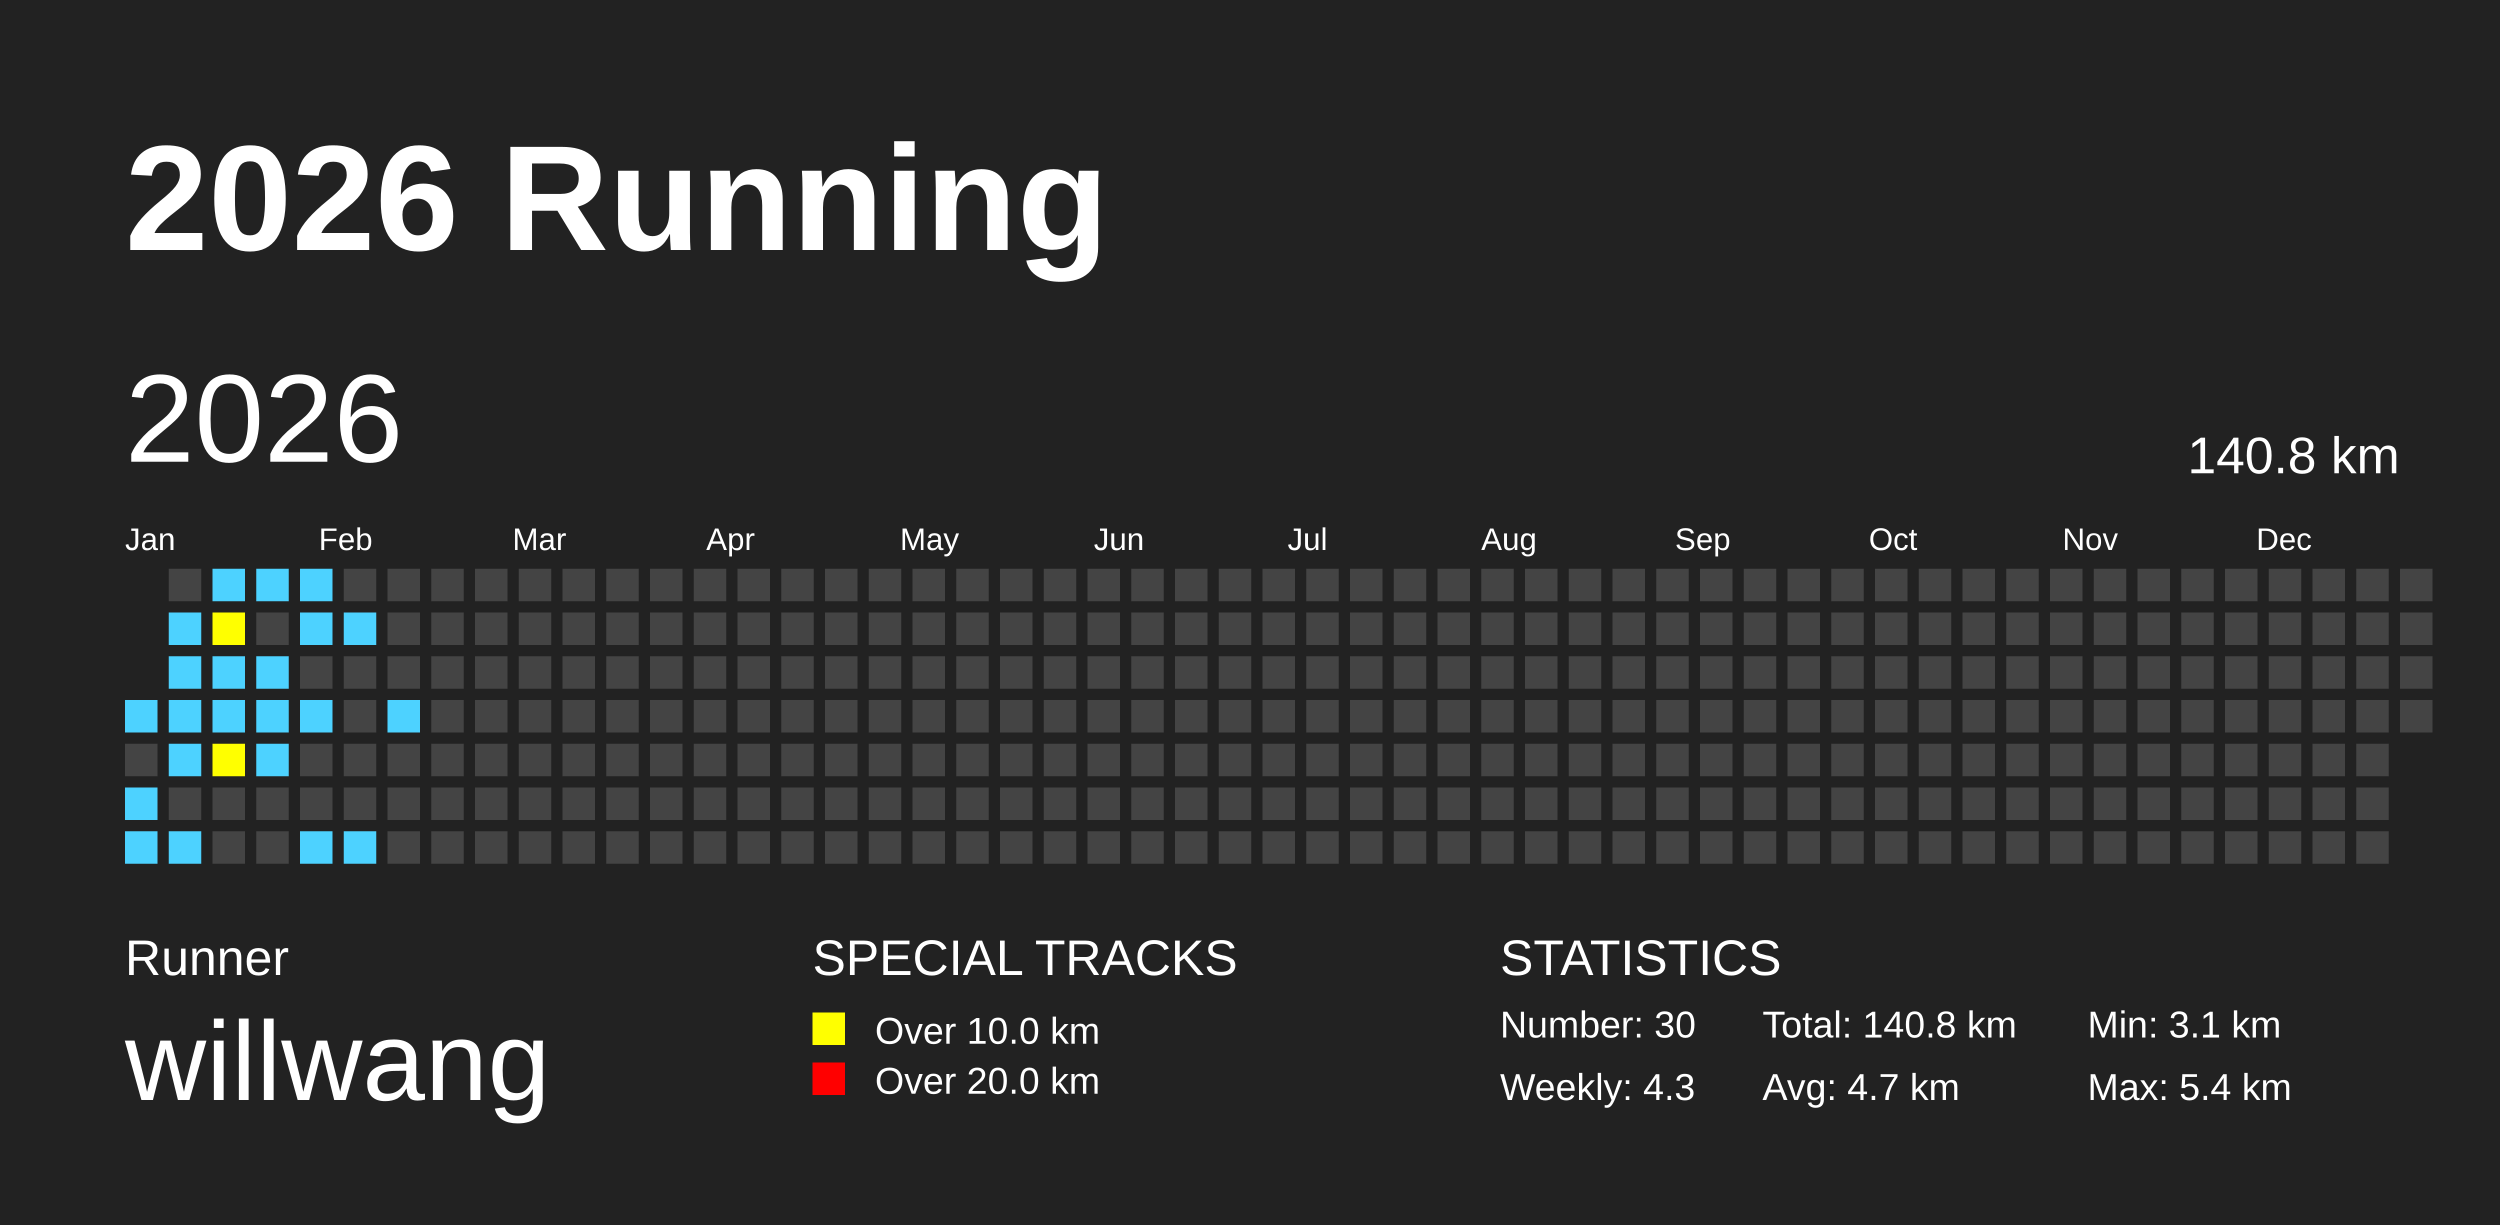
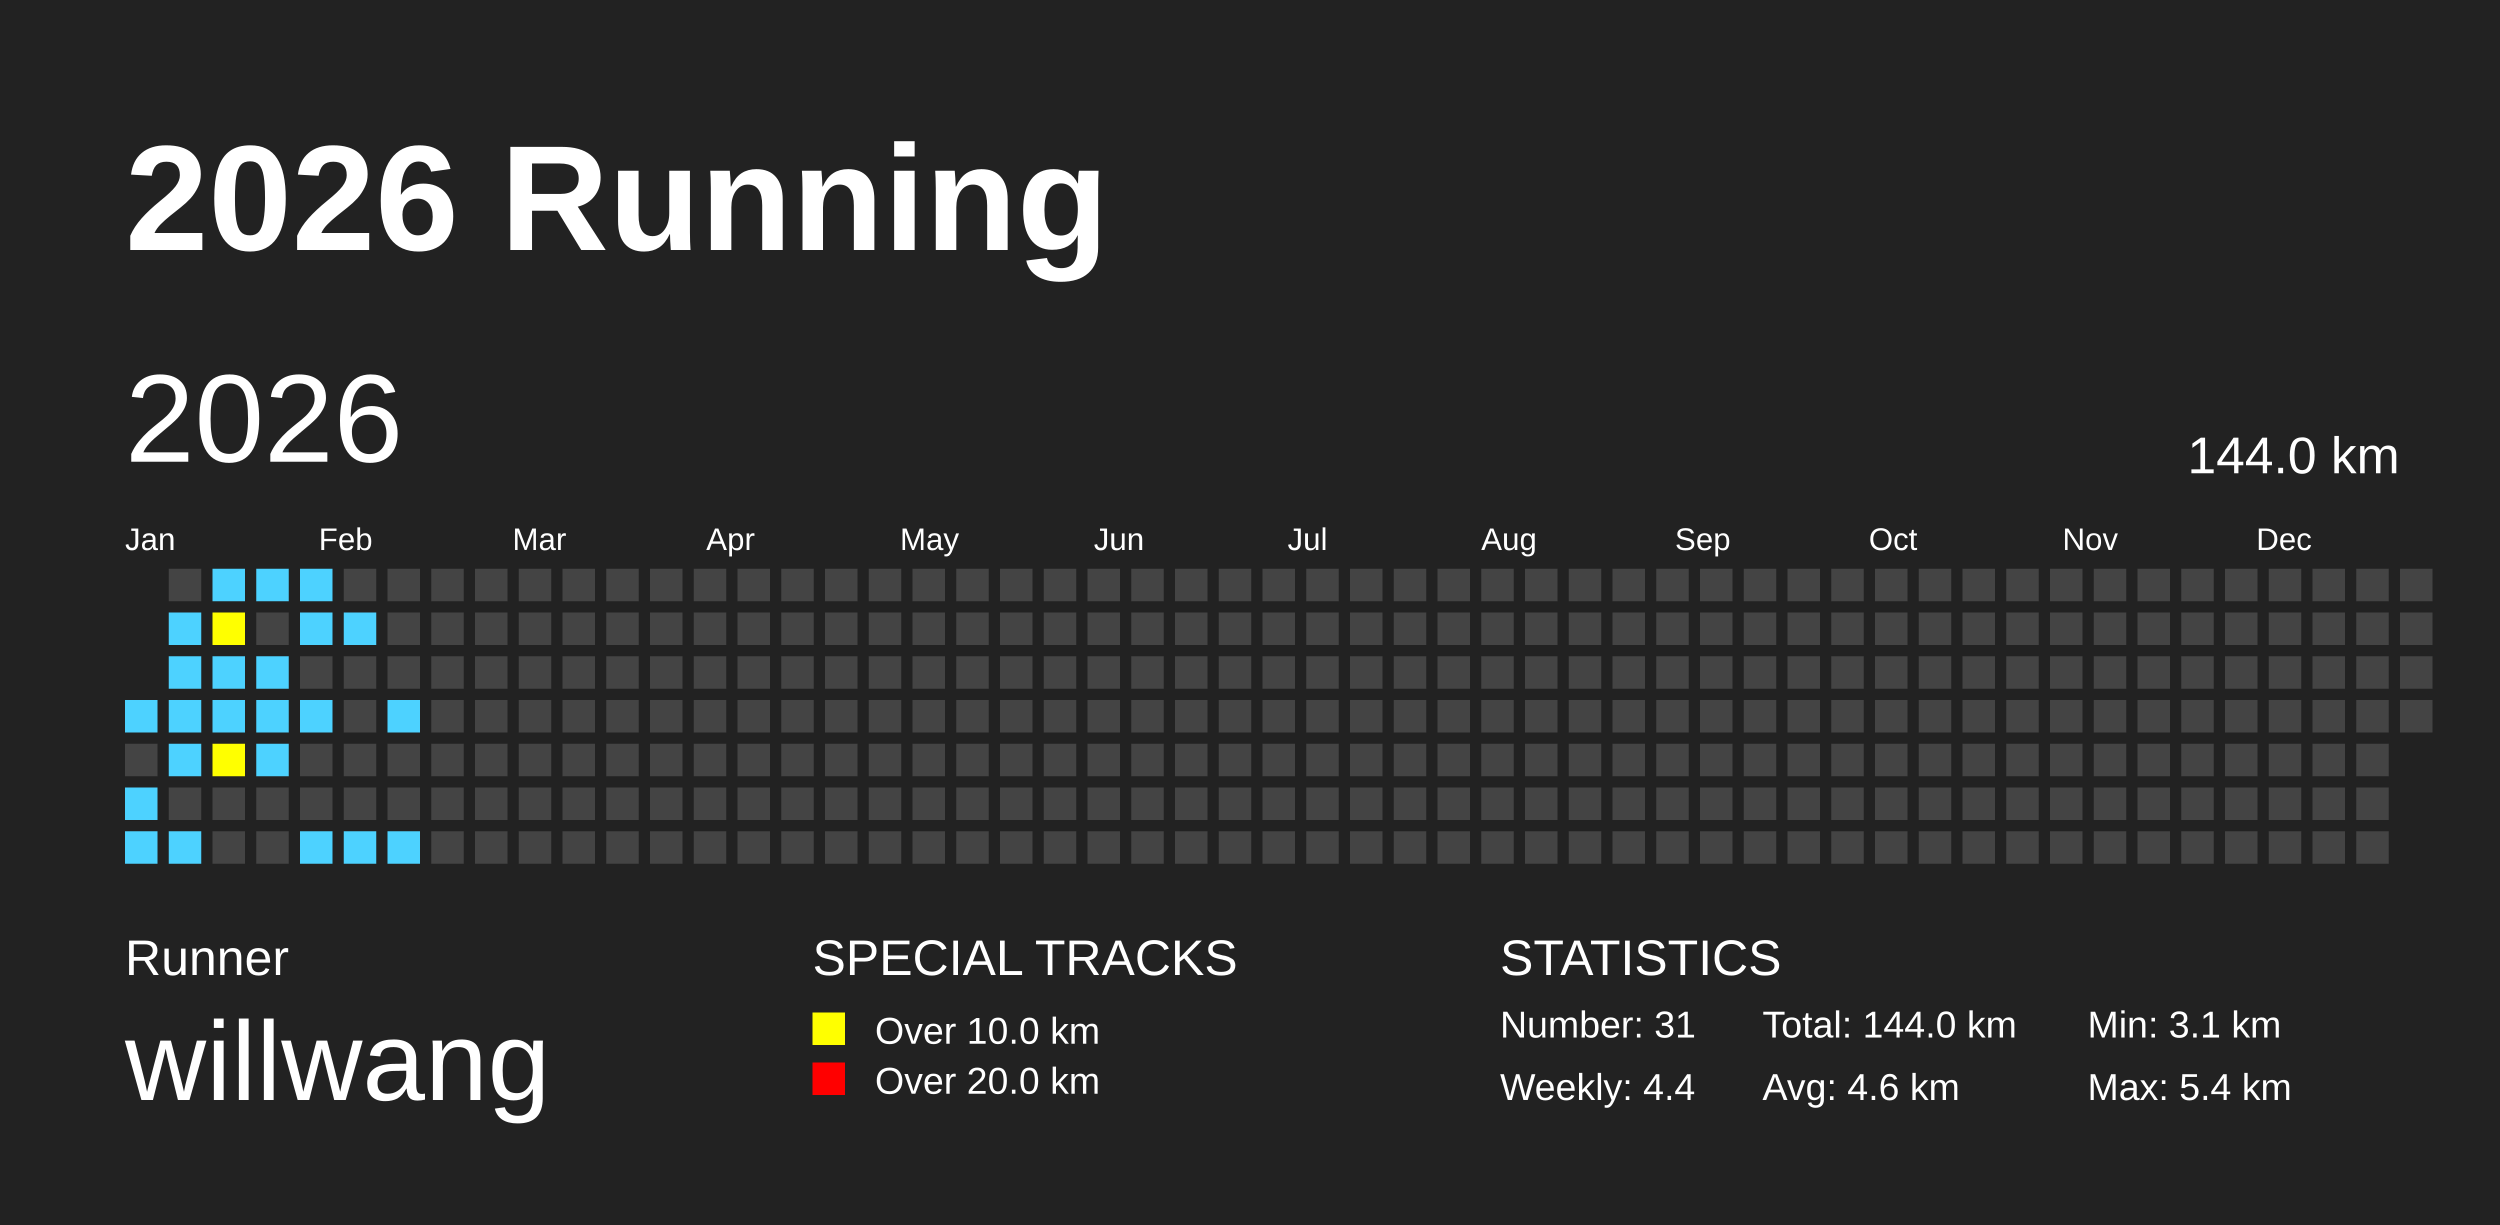
<svg xmlns="http://www.w3.org/2000/svg" baseProfile="full" height="98mm" version="1.1" viewBox="0,0,200,98" width="200mm">
  <defs />
  <rect fill="#222222" height="98" width="200" x="0" y="0" />
  <text fill="#FFFFFF" style="font-size:12px; font-family:Arial; font-weight:bold;" x="10" y="20">2026 Running</text>
  <text fill="#FFFFFF" style="font-size:4px; font-family:Arial" x="10" y="78">Runner</text>
  <text fill="#FFFFFF" style="font-size:9px; font-family:Arial" x="10" y="88">willwang</text>
  <text fill="#FFFFFF" style="font-size:4px; font-family:Arial" x="65" y="78">SPECIAL TRACKS</text>
  <rect fill="yellow" height="2.6" width="2.6" x="65" y="81" />
  <text fill="#FFFFFF" style="font-size:3px; font-family:Arial" x="70" y="83.5">Over 10.0 km</text>
  <rect fill="red" height="2.6" width="2.6" x="65" y="85" />
  <text fill="#FFFFFF" style="font-size:3px; font-family:Arial" x="70" y="87.5">Over 20.0 km</text>
  <text fill="#FFFFFF" style="font-size:4px; font-family:Arial" x="120" y="78">STATISTICS</text>
-   <text fill="#FFFFFF" style="font-size:3px; font-family:Arial" x="120" y="83">Number: 30</text>
-   <text fill="#FFFFFF" style="font-size:3px; font-family:Arial" x="120" y="88">Weekly: 4.3</text>
-   <text fill="#FFFFFF" style="font-size:3px; font-family:Arial" x="141" y="83">Total: 140.8 km</text>
-   <text fill="#FFFFFF" style="font-size:3px; font-family:Arial" x="141" y="88">Avg: 4.7 km</text>
+   <text fill="#FFFFFF" style="font-size:3px; font-family:Arial" x="120" y="83">Number: 31</text>
+   <text fill="#FFFFFF" style="font-size:3px; font-family:Arial" x="120" y="88">Weekly: 4.4</text>
+   <text fill="#FFFFFF" style="font-size:3px; font-family:Arial" x="141" y="83">Total: 144.0 km</text>
+   <text fill="#FFFFFF" style="font-size:3px; font-family:Arial" x="141" y="88">Avg: 4.6 km</text>
  <text fill="#FFFFFF" style="font-size:3px; font-family:Arial" x="167" y="83">Min: 3.1 km</text>
  <text fill="#FFFFFF" style="font-size:3px; font-family:Arial" x="167" y="88">Max: 5.4 km</text>
  <text dominant-baseline="hanging" fill="#FFFFFF" style="font-size:10.0px; font-family:Arial;" x="10" y="30">2026</text>
-   <text dominant-baseline="hanging" fill="#FFFFFF" style="font-size:4.125px; font-family:Arial;" x="175" y="35">140.8 km</text>
+   <text dominant-baseline="hanging" fill="#FFFFFF" style="font-size:4.125px; font-family:Arial;" x="175" y="35">144.0 km</text>
  <text fill="#FFFFFF" style="font-size:2.5px; font-family:Arial" x="10.0" y="44">Jan</text>
  <text fill="#FFFFFF" style="font-size:2.5px; font-family:Arial" x="25.5" y="44">Feb</text>
  <text fill="#FFFFFF" style="font-size:2.5px; font-family:Arial" x="41.0" y="44">Mar</text>
  <text fill="#FFFFFF" style="font-size:2.5px; font-family:Arial" x="56.5" y="44">Apr</text>
  <text fill="#FFFFFF" style="font-size:2.5px; font-family:Arial" x="72.0" y="44">May</text>
  <text fill="#FFFFFF" style="font-size:2.5px; font-family:Arial" x="87.5" y="44">Jun</text>
  <text fill="#FFFFFF" style="font-size:2.5px; font-family:Arial" x="103.0" y="44">Jul</text>
  <text fill="#FFFFFF" style="font-size:2.5px; font-family:Arial" x="118.5" y="44">Aug</text>
  <text fill="#FFFFFF" style="font-size:2.5px; font-family:Arial" x="134.0" y="44">Sep</text>
  <text fill="#FFFFFF" style="font-size:2.5px; font-family:Arial" x="149.5" y="44">Oct</text>
  <text fill="#FFFFFF" style="font-size:2.5px; font-family:Arial" x="165.0" y="44">Nov</text>
  <text fill="#FFFFFF" style="font-size:2.5px; font-family:Arial" x="180.5" y="44">Dec</text>
  <rect fill="#4DD2FF" height="2.6" width="2.6" x="10.0" y="56.0" />
  <rect fill="#444444" height="2.6" width="2.6" x="10.0" y="59.5" />
  <rect fill="#4DD2FF" height="2.6" width="2.6" x="10.0" y="63.0" />
  <rect fill="#4DD2FF" height="2.6" width="2.6" x="10.0" y="66.5" />
  <rect fill="#444444" height="2.6" width="2.6" x="13.5" y="45.5" />
  <rect fill="#4DD2FF" height="2.6" width="2.6" x="13.5" y="49.0" />
  <rect fill="#4DD2FF" height="2.6" width="2.6" x="13.5" y="52.5" />
  <rect fill="#4DD2FF" height="2.6" width="2.6" x="13.5" y="56.0" />
  <rect fill="#4DD2FF" height="2.6" width="2.6" x="13.5" y="59.5" />
  <rect fill="#444444" height="2.6" width="2.6" x="13.5" y="63.0" />
  <rect fill="#4DD2FF" height="2.6" width="2.6" x="13.5" y="66.5" />
  <rect fill="#4DD2FF" height="2.6" width="2.6" x="17.0" y="45.5" />
  <rect fill="yellow" height="2.6" width="2.6" x="17.0" y="49.0" />
  <rect fill="#4DD2FF" height="2.6" width="2.6" x="17.0" y="52.5" />
  <rect fill="#4DD2FF" height="2.6" width="2.6" x="17.0" y="56.0" />
  <rect fill="yellow" height="2.6" width="2.6" x="17.0" y="59.5" />
  <rect fill="#444444" height="2.6" width="2.6" x="17.0" y="63.0" />
  <rect fill="#444444" height="2.6" width="2.6" x="17.0" y="66.5" />
  <rect fill="#4DD2FF" height="2.6" width="2.6" x="20.5" y="45.5" />
  <rect fill="#444444" height="2.6" width="2.6" x="20.5" y="49.0" />
  <rect fill="#4DD2FF" height="2.6" width="2.6" x="20.5" y="52.5" />
  <rect fill="#4DD2FF" height="2.6" width="2.6" x="20.5" y="56.0" />
  <rect fill="#4DD2FF" height="2.6" width="2.6" x="20.5" y="59.5" />
  <rect fill="#444444" height="2.6" width="2.6" x="20.5" y="63.0" />
  <rect fill="#444444" height="2.6" width="2.6" x="20.5" y="66.5" />
  <rect fill="#4DD2FF" height="2.6" width="2.6" x="24.0" y="45.5" />
  <rect fill="#4DD2FF" height="2.6" width="2.6" x="24.0" y="49.0" />
  <rect fill="#444444" height="2.6" width="2.6" x="24.0" y="52.5" />
  <rect fill="#4DD2FF" height="2.6" width="2.6" x="24.0" y="56.0" />
  <rect fill="#444444" height="2.6" width="2.6" x="24.0" y="59.5" />
  <rect fill="#444444" height="2.6" width="2.6" x="24.0" y="63.0" />
  <rect fill="#4DD2FF" height="2.6" width="2.6" x="24.0" y="66.5" />
  <rect fill="#444444" height="2.6" width="2.6" x="27.5" y="45.5" />
  <rect fill="#4DD2FF" height="2.6" width="2.6" x="27.5" y="49.0" />
  <rect fill="#444444" height="2.6" width="2.6" x="27.5" y="52.5" />
  <rect fill="#444444" height="2.6" width="2.6" x="27.5" y="56.0" />
  <rect fill="#444444" height="2.6" width="2.6" x="27.5" y="59.5" />
  <rect fill="#444444" height="2.6" width="2.6" x="27.5" y="63.0" />
  <rect fill="#4DD2FF" height="2.6" width="2.6" x="27.5" y="66.5" />
  <rect fill="#444444" height="2.6" width="2.6" x="31.0" y="45.5" />
  <rect fill="#444444" height="2.6" width="2.6" x="31.0" y="49.0" />
  <rect fill="#444444" height="2.6" width="2.6" x="31.0" y="52.5" />
  <rect fill="#4DD2FF" height="2.6" width="2.6" x="31.0" y="56.0" />
  <rect fill="#444444" height="2.6" width="2.6" x="31.0" y="59.5" />
  <rect fill="#444444" height="2.6" width="2.6" x="31.0" y="63.0" />
-   <rect fill="#444444" height="2.6" width="2.6" x="31.0" y="66.5" />
+   <rect fill="#4DD2FF" height="2.6" width="2.6" x="31.0" y="66.5" />
  <rect fill="#444444" height="2.6" width="2.6" x="34.5" y="45.5" />
  <rect fill="#444444" height="2.6" width="2.6" x="34.5" y="49.0" />
  <rect fill="#444444" height="2.6" width="2.6" x="34.5" y="52.5" />
  <rect fill="#444444" height="2.6" width="2.6" x="34.5" y="56.0" />
  <rect fill="#444444" height="2.6" width="2.6" x="34.5" y="59.5" />
  <rect fill="#444444" height="2.6" width="2.6" x="34.5" y="63.0" />
  <rect fill="#444444" height="2.6" width="2.6" x="34.5" y="66.5" />
  <rect fill="#444444" height="2.6" width="2.6" x="38.0" y="45.5" />
  <rect fill="#444444" height="2.6" width="2.6" x="38.0" y="49.0" />
  <rect fill="#444444" height="2.6" width="2.6" x="38.0" y="52.5" />
  <rect fill="#444444" height="2.6" width="2.6" x="38.0" y="56.0" />
  <rect fill="#444444" height="2.6" width="2.6" x="38.0" y="59.5" />
  <rect fill="#444444" height="2.6" width="2.6" x="38.0" y="63.0" />
  <rect fill="#444444" height="2.6" width="2.6" x="38.0" y="66.5" />
  <rect fill="#444444" height="2.6" width="2.6" x="41.5" y="45.5" />
  <rect fill="#444444" height="2.6" width="2.6" x="41.5" y="49.0" />
  <rect fill="#444444" height="2.6" width="2.6" x="41.5" y="52.5" />
  <rect fill="#444444" height="2.6" width="2.6" x="41.5" y="56.0" />
  <rect fill="#444444" height="2.6" width="2.6" x="41.5" y="59.5" />
  <rect fill="#444444" height="2.6" width="2.6" x="41.5" y="63.0" />
  <rect fill="#444444" height="2.6" width="2.6" x="41.5" y="66.5" />
  <rect fill="#444444" height="2.6" width="2.6" x="45.0" y="45.5" />
  <rect fill="#444444" height="2.6" width="2.6" x="45.0" y="49.0" />
  <rect fill="#444444" height="2.6" width="2.6" x="45.0" y="52.5" />
  <rect fill="#444444" height="2.6" width="2.6" x="45.0" y="56.0" />
  <rect fill="#444444" height="2.6" width="2.6" x="45.0" y="59.5" />
  <rect fill="#444444" height="2.6" width="2.6" x="45.0" y="63.0" />
  <rect fill="#444444" height="2.6" width="2.6" x="45.0" y="66.5" />
  <rect fill="#444444" height="2.6" width="2.6" x="48.5" y="45.5" />
  <rect fill="#444444" height="2.6" width="2.6" x="48.5" y="49.0" />
  <rect fill="#444444" height="2.6" width="2.6" x="48.5" y="52.5" />
  <rect fill="#444444" height="2.6" width="2.6" x="48.5" y="56.0" />
  <rect fill="#444444" height="2.6" width="2.6" x="48.5" y="59.5" />
  <rect fill="#444444" height="2.6" width="2.6" x="48.5" y="63.0" />
  <rect fill="#444444" height="2.6" width="2.6" x="48.5" y="66.5" />
  <rect fill="#444444" height="2.6" width="2.6" x="52.0" y="45.5" />
  <rect fill="#444444" height="2.6" width="2.6" x="52.0" y="49.0" />
  <rect fill="#444444" height="2.6" width="2.6" x="52.0" y="52.5" />
  <rect fill="#444444" height="2.6" width="2.6" x="52.0" y="56.0" />
  <rect fill="#444444" height="2.6" width="2.6" x="52.0" y="59.5" />
  <rect fill="#444444" height="2.6" width="2.6" x="52.0" y="63.0" />
  <rect fill="#444444" height="2.6" width="2.6" x="52.0" y="66.5" />
  <rect fill="#444444" height="2.6" width="2.6" x="55.5" y="45.5" />
  <rect fill="#444444" height="2.6" width="2.6" x="55.5" y="49.0" />
  <rect fill="#444444" height="2.6" width="2.6" x="55.5" y="52.5" />
  <rect fill="#444444" height="2.6" width="2.6" x="55.5" y="56.0" />
  <rect fill="#444444" height="2.6" width="2.6" x="55.5" y="59.5" />
  <rect fill="#444444" height="2.6" width="2.6" x="55.5" y="63.0" />
  <rect fill="#444444" height="2.6" width="2.6" x="55.5" y="66.5" />
  <rect fill="#444444" height="2.6" width="2.6" x="59.0" y="45.5" />
  <rect fill="#444444" height="2.6" width="2.6" x="59.0" y="49.0" />
  <rect fill="#444444" height="2.6" width="2.6" x="59.0" y="52.5" />
  <rect fill="#444444" height="2.6" width="2.6" x="59.0" y="56.0" />
  <rect fill="#444444" height="2.6" width="2.6" x="59.0" y="59.5" />
  <rect fill="#444444" height="2.6" width="2.6" x="59.0" y="63.0" />
  <rect fill="#444444" height="2.6" width="2.6" x="59.0" y="66.5" />
  <rect fill="#444444" height="2.6" width="2.6" x="62.5" y="45.5" />
  <rect fill="#444444" height="2.6" width="2.6" x="62.5" y="49.0" />
  <rect fill="#444444" height="2.6" width="2.6" x="62.5" y="52.5" />
  <rect fill="#444444" height="2.6" width="2.6" x="62.5" y="56.0" />
  <rect fill="#444444" height="2.6" width="2.6" x="62.5" y="59.5" />
  <rect fill="#444444" height="2.6" width="2.6" x="62.5" y="63.0" />
  <rect fill="#444444" height="2.6" width="2.6" x="62.5" y="66.5" />
  <rect fill="#444444" height="2.6" width="2.6" x="66.0" y="45.5" />
  <rect fill="#444444" height="2.6" width="2.6" x="66.0" y="49.0" />
  <rect fill="#444444" height="2.6" width="2.6" x="66.0" y="52.5" />
  <rect fill="#444444" height="2.6" width="2.6" x="66.0" y="56.0" />
  <rect fill="#444444" height="2.6" width="2.6" x="66.0" y="59.5" />
  <rect fill="#444444" height="2.6" width="2.6" x="66.0" y="63.0" />
  <rect fill="#444444" height="2.6" width="2.6" x="66.0" y="66.5" />
  <rect fill="#444444" height="2.6" width="2.6" x="69.5" y="45.5" />
  <rect fill="#444444" height="2.6" width="2.6" x="69.5" y="49.0" />
  <rect fill="#444444" height="2.6" width="2.6" x="69.5" y="52.5" />
  <rect fill="#444444" height="2.6" width="2.6" x="69.5" y="56.0" />
  <rect fill="#444444" height="2.6" width="2.6" x="69.5" y="59.5" />
  <rect fill="#444444" height="2.6" width="2.6" x="69.5" y="63.0" />
  <rect fill="#444444" height="2.6" width="2.6" x="69.5" y="66.5" />
  <rect fill="#444444" height="2.6" width="2.6" x="73.0" y="45.5" />
  <rect fill="#444444" height="2.6" width="2.6" x="73.0" y="49.0" />
  <rect fill="#444444" height="2.6" width="2.6" x="73.0" y="52.5" />
  <rect fill="#444444" height="2.6" width="2.6" x="73.0" y="56.0" />
  <rect fill="#444444" height="2.6" width="2.6" x="73.0" y="59.5" />
  <rect fill="#444444" height="2.6" width="2.6" x="73.0" y="63.0" />
  <rect fill="#444444" height="2.6" width="2.6" x="73.0" y="66.5" />
  <rect fill="#444444" height="2.6" width="2.6" x="76.5" y="45.5" />
  <rect fill="#444444" height="2.6" width="2.6" x="76.5" y="49.0" />
  <rect fill="#444444" height="2.6" width="2.6" x="76.5" y="52.5" />
  <rect fill="#444444" height="2.6" width="2.6" x="76.5" y="56.0" />
  <rect fill="#444444" height="2.6" width="2.6" x="76.5" y="59.5" />
  <rect fill="#444444" height="2.6" width="2.6" x="76.5" y="63.0" />
  <rect fill="#444444" height="2.6" width="2.6" x="76.5" y="66.5" />
  <rect fill="#444444" height="2.6" width="2.6" x="80.0" y="45.5" />
  <rect fill="#444444" height="2.6" width="2.6" x="80.0" y="49.0" />
  <rect fill="#444444" height="2.6" width="2.6" x="80.0" y="52.5" />
  <rect fill="#444444" height="2.6" width="2.6" x="80.0" y="56.0" />
  <rect fill="#444444" height="2.6" width="2.6" x="80.0" y="59.5" />
  <rect fill="#444444" height="2.6" width="2.6" x="80.0" y="63.0" />
  <rect fill="#444444" height="2.6" width="2.6" x="80.0" y="66.5" />
  <rect fill="#444444" height="2.6" width="2.6" x="83.5" y="45.5" />
  <rect fill="#444444" height="2.6" width="2.6" x="83.5" y="49.0" />
  <rect fill="#444444" height="2.6" width="2.6" x="83.5" y="52.5" />
  <rect fill="#444444" height="2.6" width="2.6" x="83.5" y="56.0" />
  <rect fill="#444444" height="2.6" width="2.6" x="83.5" y="59.5" />
  <rect fill="#444444" height="2.6" width="2.6" x="83.5" y="63.0" />
  <rect fill="#444444" height="2.6" width="2.6" x="83.5" y="66.5" />
  <rect fill="#444444" height="2.6" width="2.6" x="87.0" y="45.5" />
  <rect fill="#444444" height="2.6" width="2.6" x="87.0" y="49.0" />
  <rect fill="#444444" height="2.6" width="2.6" x="87.0" y="52.5" />
  <rect fill="#444444" height="2.6" width="2.6" x="87.0" y="56.0" />
  <rect fill="#444444" height="2.6" width="2.6" x="87.0" y="59.5" />
  <rect fill="#444444" height="2.6" width="2.6" x="87.0" y="63.0" />
  <rect fill="#444444" height="2.6" width="2.6" x="87.0" y="66.5" />
  <rect fill="#444444" height="2.6" width="2.6" x="90.5" y="45.5" />
  <rect fill="#444444" height="2.6" width="2.6" x="90.5" y="49.0" />
  <rect fill="#444444" height="2.6" width="2.6" x="90.5" y="52.5" />
  <rect fill="#444444" height="2.6" width="2.6" x="90.5" y="56.0" />
  <rect fill="#444444" height="2.6" width="2.6" x="90.5" y="59.5" />
  <rect fill="#444444" height="2.6" width="2.6" x="90.5" y="63.0" />
  <rect fill="#444444" height="2.6" width="2.6" x="90.5" y="66.5" />
  <rect fill="#444444" height="2.6" width="2.6" x="94.0" y="45.5" />
  <rect fill="#444444" height="2.6" width="2.6" x="94.0" y="49.0" />
  <rect fill="#444444" height="2.6" width="2.6" x="94.0" y="52.5" />
  <rect fill="#444444" height="2.6" width="2.6" x="94.0" y="56.0" />
  <rect fill="#444444" height="2.6" width="2.6" x="94.0" y="59.5" />
  <rect fill="#444444" height="2.6" width="2.6" x="94.0" y="63.0" />
  <rect fill="#444444" height="2.6" width="2.6" x="94.0" y="66.5" />
  <rect fill="#444444" height="2.6" width="2.6" x="97.5" y="45.5" />
  <rect fill="#444444" height="2.6" width="2.6" x="97.5" y="49.0" />
  <rect fill="#444444" height="2.6" width="2.6" x="97.5" y="52.5" />
  <rect fill="#444444" height="2.6" width="2.6" x="97.5" y="56.0" />
  <rect fill="#444444" height="2.6" width="2.6" x="97.5" y="59.5" />
  <rect fill="#444444" height="2.6" width="2.6" x="97.5" y="63.0" />
  <rect fill="#444444" height="2.6" width="2.6" x="97.5" y="66.5" />
  <rect fill="#444444" height="2.6" width="2.6" x="101.0" y="45.5" />
  <rect fill="#444444" height="2.6" width="2.6" x="101.0" y="49.0" />
  <rect fill="#444444" height="2.6" width="2.6" x="101.0" y="52.5" />
  <rect fill="#444444" height="2.6" width="2.6" x="101.0" y="56.0" />
  <rect fill="#444444" height="2.6" width="2.6" x="101.0" y="59.5" />
  <rect fill="#444444" height="2.6" width="2.6" x="101.0" y="63.0" />
  <rect fill="#444444" height="2.6" width="2.6" x="101.0" y="66.5" />
  <rect fill="#444444" height="2.6" width="2.6" x="104.5" y="45.5" />
  <rect fill="#444444" height="2.6" width="2.6" x="104.5" y="49.0" />
  <rect fill="#444444" height="2.6" width="2.6" x="104.5" y="52.5" />
  <rect fill="#444444" height="2.6" width="2.6" x="104.5" y="56.0" />
  <rect fill="#444444" height="2.6" width="2.6" x="104.5" y="59.5" />
  <rect fill="#444444" height="2.6" width="2.6" x="104.5" y="63.0" />
  <rect fill="#444444" height="2.6" width="2.6" x="104.5" y="66.5" />
  <rect fill="#444444" height="2.6" width="2.6" x="108.0" y="45.5" />
  <rect fill="#444444" height="2.6" width="2.6" x="108.0" y="49.0" />
  <rect fill="#444444" height="2.6" width="2.6" x="108.0" y="52.5" />
  <rect fill="#444444" height="2.6" width="2.6" x="108.0" y="56.0" />
  <rect fill="#444444" height="2.6" width="2.6" x="108.0" y="59.5" />
  <rect fill="#444444" height="2.6" width="2.6" x="108.0" y="63.0" />
  <rect fill="#444444" height="2.6" width="2.6" x="108.0" y="66.5" />
  <rect fill="#444444" height="2.6" width="2.6" x="111.5" y="45.5" />
  <rect fill="#444444" height="2.6" width="2.6" x="111.5" y="49.0" />
  <rect fill="#444444" height="2.6" width="2.6" x="111.5" y="52.5" />
  <rect fill="#444444" height="2.6" width="2.6" x="111.5" y="56.0" />
  <rect fill="#444444" height="2.6" width="2.6" x="111.5" y="59.5" />
  <rect fill="#444444" height="2.6" width="2.6" x="111.5" y="63.0" />
  <rect fill="#444444" height="2.6" width="2.6" x="111.5" y="66.5" />
  <rect fill="#444444" height="2.6" width="2.6" x="115.0" y="45.5" />
  <rect fill="#444444" height="2.6" width="2.6" x="115.0" y="49.0" />
  <rect fill="#444444" height="2.6" width="2.6" x="115.0" y="52.5" />
  <rect fill="#444444" height="2.6" width="2.6" x="115.0" y="56.0" />
  <rect fill="#444444" height="2.6" width="2.6" x="115.0" y="59.5" />
  <rect fill="#444444" height="2.6" width="2.6" x="115.0" y="63.0" />
  <rect fill="#444444" height="2.6" width="2.6" x="115.0" y="66.5" />
  <rect fill="#444444" height="2.6" width="2.6" x="118.5" y="45.5" />
  <rect fill="#444444" height="2.6" width="2.6" x="118.5" y="49.0" />
  <rect fill="#444444" height="2.6" width="2.6" x="118.5" y="52.5" />
  <rect fill="#444444" height="2.6" width="2.6" x="118.5" y="56.0" />
  <rect fill="#444444" height="2.6" width="2.6" x="118.5" y="59.5" />
  <rect fill="#444444" height="2.6" width="2.6" x="118.5" y="63.0" />
  <rect fill="#444444" height="2.6" width="2.6" x="118.5" y="66.5" />
  <rect fill="#444444" height="2.6" width="2.6" x="122.0" y="45.5" />
  <rect fill="#444444" height="2.6" width="2.6" x="122.0" y="49.0" />
  <rect fill="#444444" height="2.6" width="2.6" x="122.0" y="52.5" />
  <rect fill="#444444" height="2.6" width="2.6" x="122.0" y="56.0" />
  <rect fill="#444444" height="2.6" width="2.6" x="122.0" y="59.5" />
  <rect fill="#444444" height="2.6" width="2.6" x="122.0" y="63.0" />
  <rect fill="#444444" height="2.6" width="2.6" x="122.0" y="66.5" />
  <rect fill="#444444" height="2.6" width="2.6" x="125.5" y="45.5" />
  <rect fill="#444444" height="2.6" width="2.6" x="125.5" y="49.0" />
  <rect fill="#444444" height="2.6" width="2.6" x="125.5" y="52.5" />
  <rect fill="#444444" height="2.6" width="2.6" x="125.5" y="56.0" />
  <rect fill="#444444" height="2.6" width="2.6" x="125.5" y="59.5" />
  <rect fill="#444444" height="2.6" width="2.6" x="125.5" y="63.0" />
  <rect fill="#444444" height="2.6" width="2.6" x="125.5" y="66.5" />
  <rect fill="#444444" height="2.6" width="2.6" x="129.0" y="45.5" />
  <rect fill="#444444" height="2.6" width="2.6" x="129.0" y="49.0" />
  <rect fill="#444444" height="2.6" width="2.6" x="129.0" y="52.5" />
  <rect fill="#444444" height="2.6" width="2.6" x="129.0" y="56.0" />
  <rect fill="#444444" height="2.6" width="2.6" x="129.0" y="59.5" />
  <rect fill="#444444" height="2.6" width="2.6" x="129.0" y="63.0" />
  <rect fill="#444444" height="2.6" width="2.6" x="129.0" y="66.5" />
  <rect fill="#444444" height="2.6" width="2.6" x="132.5" y="45.5" />
  <rect fill="#444444" height="2.6" width="2.6" x="132.5" y="49.0" />
  <rect fill="#444444" height="2.6" width="2.6" x="132.5" y="52.5" />
  <rect fill="#444444" height="2.6" width="2.6" x="132.5" y="56.0" />
  <rect fill="#444444" height="2.6" width="2.6" x="132.5" y="59.5" />
  <rect fill="#444444" height="2.6" width="2.6" x="132.5" y="63.0" />
  <rect fill="#444444" height="2.6" width="2.6" x="132.5" y="66.5" />
  <rect fill="#444444" height="2.6" width="2.6" x="136.0" y="45.5" />
  <rect fill="#444444" height="2.6" width="2.6" x="136.0" y="49.0" />
  <rect fill="#444444" height="2.6" width="2.6" x="136.0" y="52.5" />
  <rect fill="#444444" height="2.6" width="2.6" x="136.0" y="56.0" />
  <rect fill="#444444" height="2.6" width="2.6" x="136.0" y="59.5" />
  <rect fill="#444444" height="2.6" width="2.6" x="136.0" y="63.0" />
  <rect fill="#444444" height="2.6" width="2.6" x="136.0" y="66.5" />
  <rect fill="#444444" height="2.6" width="2.6" x="139.5" y="45.5" />
  <rect fill="#444444" height="2.6" width="2.6" x="139.5" y="49.0" />
  <rect fill="#444444" height="2.6" width="2.6" x="139.5" y="52.5" />
  <rect fill="#444444" height="2.6" width="2.6" x="139.5" y="56.0" />
  <rect fill="#444444" height="2.6" width="2.6" x="139.5" y="59.5" />
  <rect fill="#444444" height="2.6" width="2.6" x="139.5" y="63.0" />
  <rect fill="#444444" height="2.6" width="2.6" x="139.5" y="66.5" />
  <rect fill="#444444" height="2.6" width="2.6" x="143.0" y="45.5" />
  <rect fill="#444444" height="2.6" width="2.6" x="143.0" y="49.0" />
  <rect fill="#444444" height="2.6" width="2.6" x="143.0" y="52.5" />
  <rect fill="#444444" height="2.6" width="2.6" x="143.0" y="56.0" />
  <rect fill="#444444" height="2.6" width="2.6" x="143.0" y="59.5" />
  <rect fill="#444444" height="2.6" width="2.6" x="143.0" y="63.0" />
  <rect fill="#444444" height="2.6" width="2.6" x="143.0" y="66.5" />
  <rect fill="#444444" height="2.6" width="2.6" x="146.5" y="45.5" />
  <rect fill="#444444" height="2.6" width="2.6" x="146.5" y="49.0" />
  <rect fill="#444444" height="2.6" width="2.6" x="146.5" y="52.5" />
  <rect fill="#444444" height="2.6" width="2.6" x="146.5" y="56.0" />
  <rect fill="#444444" height="2.6" width="2.6" x="146.5" y="59.5" />
  <rect fill="#444444" height="2.6" width="2.6" x="146.5" y="63.0" />
  <rect fill="#444444" height="2.6" width="2.6" x="146.5" y="66.5" />
  <rect fill="#444444" height="2.6" width="2.6" x="150.0" y="45.5" />
  <rect fill="#444444" height="2.6" width="2.6" x="150.0" y="49.0" />
  <rect fill="#444444" height="2.6" width="2.6" x="150.0" y="52.5" />
  <rect fill="#444444" height="2.6" width="2.6" x="150.0" y="56.0" />
  <rect fill="#444444" height="2.6" width="2.6" x="150.0" y="59.5" />
  <rect fill="#444444" height="2.6" width="2.6" x="150.0" y="63.0" />
  <rect fill="#444444" height="2.6" width="2.6" x="150.0" y="66.5" />
  <rect fill="#444444" height="2.6" width="2.6" x="153.5" y="45.5" />
  <rect fill="#444444" height="2.6" width="2.6" x="153.5" y="49.0" />
  <rect fill="#444444" height="2.6" width="2.6" x="153.5" y="52.5" />
  <rect fill="#444444" height="2.6" width="2.6" x="153.5" y="56.0" />
  <rect fill="#444444" height="2.6" width="2.6" x="153.5" y="59.5" />
  <rect fill="#444444" height="2.6" width="2.6" x="153.5" y="63.0" />
  <rect fill="#444444" height="2.6" width="2.6" x="153.5" y="66.5" />
  <rect fill="#444444" height="2.6" width="2.6" x="157.0" y="45.5" />
  <rect fill="#444444" height="2.6" width="2.6" x="157.0" y="49.0" />
  <rect fill="#444444" height="2.6" width="2.6" x="157.0" y="52.5" />
  <rect fill="#444444" height="2.6" width="2.6" x="157.0" y="56.0" />
  <rect fill="#444444" height="2.6" width="2.6" x="157.0" y="59.5" />
  <rect fill="#444444" height="2.6" width="2.6" x="157.0" y="63.0" />
  <rect fill="#444444" height="2.6" width="2.6" x="157.0" y="66.5" />
  <rect fill="#444444" height="2.6" width="2.6" x="160.5" y="45.5" />
  <rect fill="#444444" height="2.6" width="2.6" x="160.5" y="49.0" />
  <rect fill="#444444" height="2.6" width="2.6" x="160.5" y="52.5" />
  <rect fill="#444444" height="2.6" width="2.6" x="160.5" y="56.0" />
  <rect fill="#444444" height="2.6" width="2.6" x="160.5" y="59.5" />
  <rect fill="#444444" height="2.6" width="2.6" x="160.5" y="63.0" />
  <rect fill="#444444" height="2.6" width="2.6" x="160.5" y="66.5" />
  <rect fill="#444444" height="2.6" width="2.6" x="164.0" y="45.5" />
  <rect fill="#444444" height="2.6" width="2.6" x="164.0" y="49.0" />
  <rect fill="#444444" height="2.6" width="2.6" x="164.0" y="52.5" />
  <rect fill="#444444" height="2.6" width="2.6" x="164.0" y="56.0" />
  <rect fill="#444444" height="2.6" width="2.6" x="164.0" y="59.5" />
  <rect fill="#444444" height="2.6" width="2.6" x="164.0" y="63.0" />
  <rect fill="#444444" height="2.6" width="2.6" x="164.0" y="66.5" />
  <rect fill="#444444" height="2.6" width="2.6" x="167.5" y="45.5" />
  <rect fill="#444444" height="2.6" width="2.6" x="167.5" y="49.0" />
  <rect fill="#444444" height="2.6" width="2.6" x="167.5" y="52.5" />
  <rect fill="#444444" height="2.6" width="2.6" x="167.5" y="56.0" />
  <rect fill="#444444" height="2.6" width="2.6" x="167.5" y="59.5" />
  <rect fill="#444444" height="2.6" width="2.6" x="167.5" y="63.0" />
  <rect fill="#444444" height="2.6" width="2.6" x="167.5" y="66.5" />
  <rect fill="#444444" height="2.6" width="2.6" x="171.0" y="45.5" />
  <rect fill="#444444" height="2.6" width="2.6" x="171.0" y="49.0" />
  <rect fill="#444444" height="2.6" width="2.6" x="171.0" y="52.5" />
  <rect fill="#444444" height="2.6" width="2.6" x="171.0" y="56.0" />
  <rect fill="#444444" height="2.6" width="2.6" x="171.0" y="59.5" />
  <rect fill="#444444" height="2.6" width="2.6" x="171.0" y="63.0" />
  <rect fill="#444444" height="2.6" width="2.6" x="171.0" y="66.5" />
  <rect fill="#444444" height="2.6" width="2.6" x="174.5" y="45.5" />
  <rect fill="#444444" height="2.6" width="2.6" x="174.5" y="49.0" />
  <rect fill="#444444" height="2.6" width="2.6" x="174.5" y="52.5" />
  <rect fill="#444444" height="2.6" width="2.6" x="174.5" y="56.0" />
  <rect fill="#444444" height="2.6" width="2.6" x="174.5" y="59.5" />
  <rect fill="#444444" height="2.6" width="2.6" x="174.5" y="63.0" />
  <rect fill="#444444" height="2.6" width="2.6" x="174.5" y="66.5" />
  <rect fill="#444444" height="2.6" width="2.6" x="178.0" y="45.5" />
  <rect fill="#444444" height="2.6" width="2.6" x="178.0" y="49.0" />
  <rect fill="#444444" height="2.6" width="2.6" x="178.0" y="52.5" />
  <rect fill="#444444" height="2.6" width="2.6" x="178.0" y="56.0" />
  <rect fill="#444444" height="2.6" width="2.6" x="178.0" y="59.5" />
  <rect fill="#444444" height="2.6" width="2.6" x="178.0" y="63.0" />
  <rect fill="#444444" height="2.6" width="2.6" x="178.0" y="66.5" />
  <rect fill="#444444" height="2.6" width="2.6" x="181.5" y="45.5" />
  <rect fill="#444444" height="2.6" width="2.6" x="181.5" y="49.0" />
  <rect fill="#444444" height="2.6" width="2.6" x="181.5" y="52.5" />
  <rect fill="#444444" height="2.6" width="2.6" x="181.5" y="56.0" />
  <rect fill="#444444" height="2.6" width="2.6" x="181.5" y="59.5" />
  <rect fill="#444444" height="2.6" width="2.6" x="181.5" y="63.0" />
  <rect fill="#444444" height="2.6" width="2.6" x="181.5" y="66.5" />
  <rect fill="#444444" height="2.6" width="2.6" x="185.0" y="45.5" />
  <rect fill="#444444" height="2.6" width="2.6" x="185.0" y="49.0" />
  <rect fill="#444444" height="2.6" width="2.6" x="185.0" y="52.5" />
  <rect fill="#444444" height="2.6" width="2.6" x="185.0" y="56.0" />
  <rect fill="#444444" height="2.6" width="2.6" x="185.0" y="59.5" />
  <rect fill="#444444" height="2.6" width="2.6" x="185.0" y="63.0" />
  <rect fill="#444444" height="2.6" width="2.6" x="185.0" y="66.5" />
  <rect fill="#444444" height="2.6" width="2.6" x="188.5" y="45.5" />
  <rect fill="#444444" height="2.6" width="2.6" x="188.5" y="49.0" />
  <rect fill="#444444" height="2.6" width="2.6" x="188.5" y="52.5" />
  <rect fill="#444444" height="2.6" width="2.6" x="188.5" y="56.0" />
  <rect fill="#444444" height="2.6" width="2.6" x="188.5" y="59.5" />
  <rect fill="#444444" height="2.6" width="2.6" x="188.5" y="63.0" />
  <rect fill="#444444" height="2.6" width="2.6" x="188.5" y="66.5" />
  <rect fill="#444444" height="2.6" width="2.6" x="192.0" y="45.5" />
  <rect fill="#444444" height="2.6" width="2.6" x="192.0" y="49.0" />
  <rect fill="#444444" height="2.6" width="2.6" x="192.0" y="52.5" />
  <rect fill="#444444" height="2.6" width="2.6" x="192.0" y="56.0" />
</svg>
